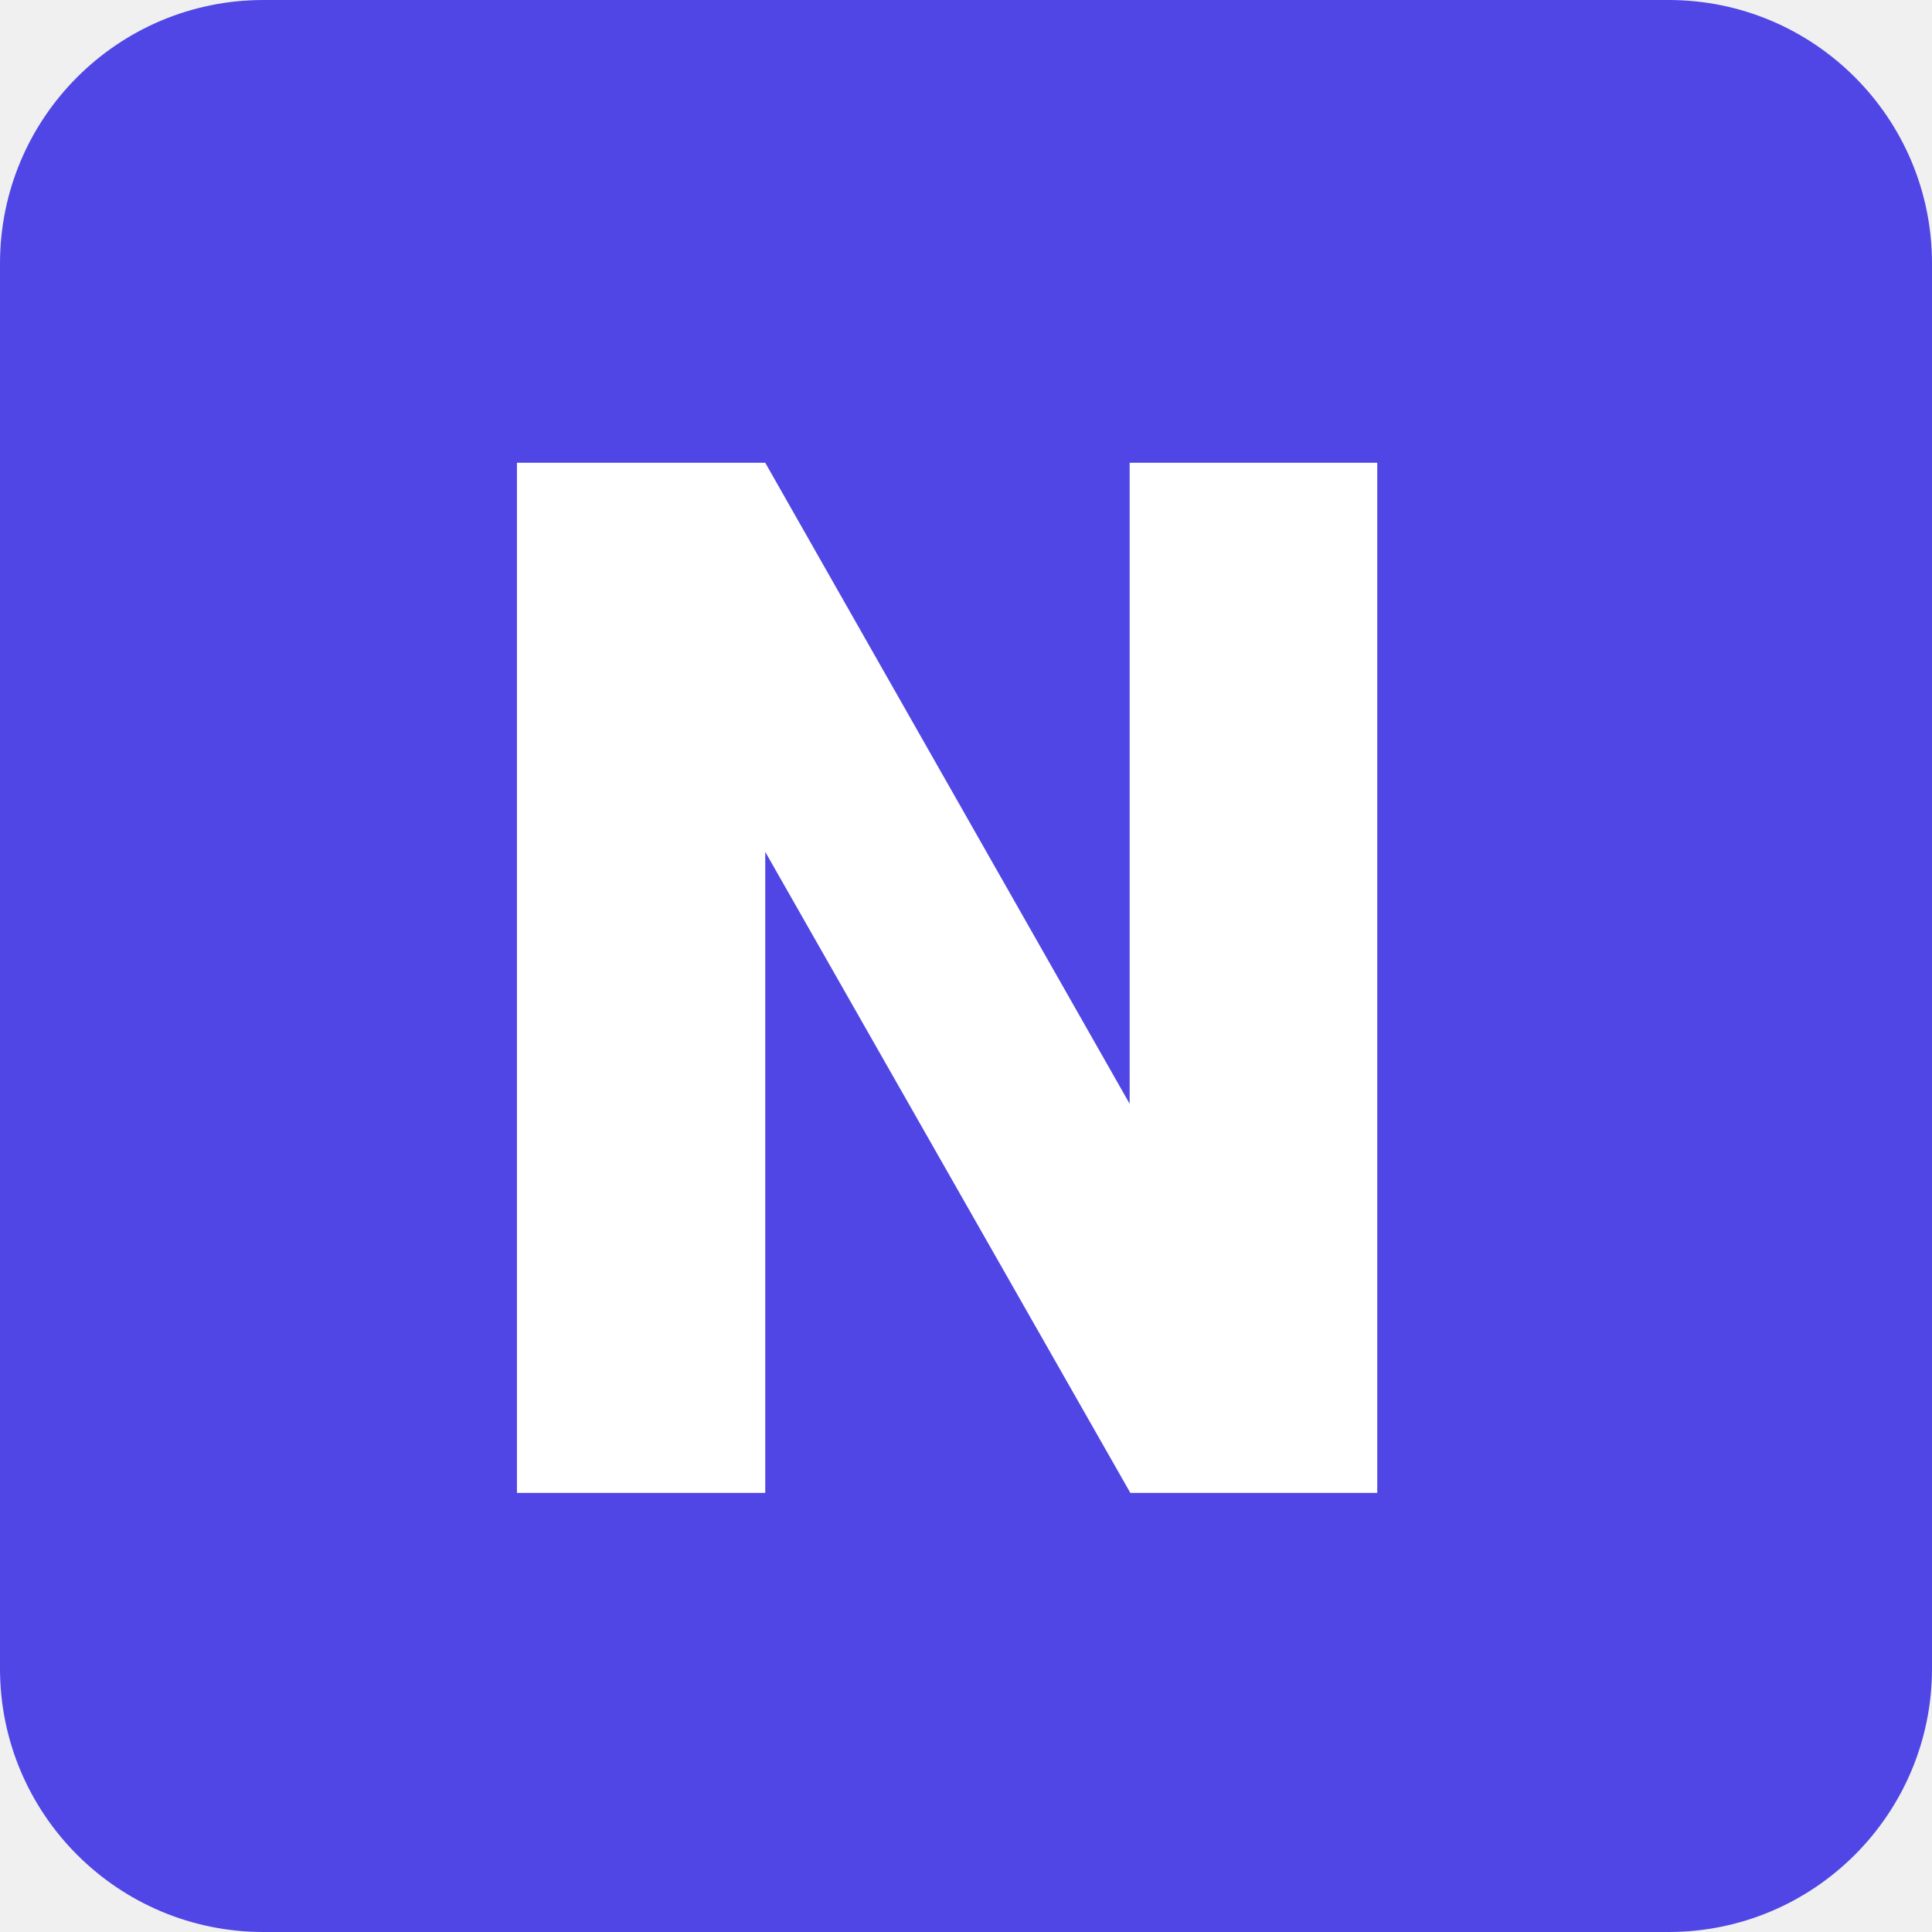
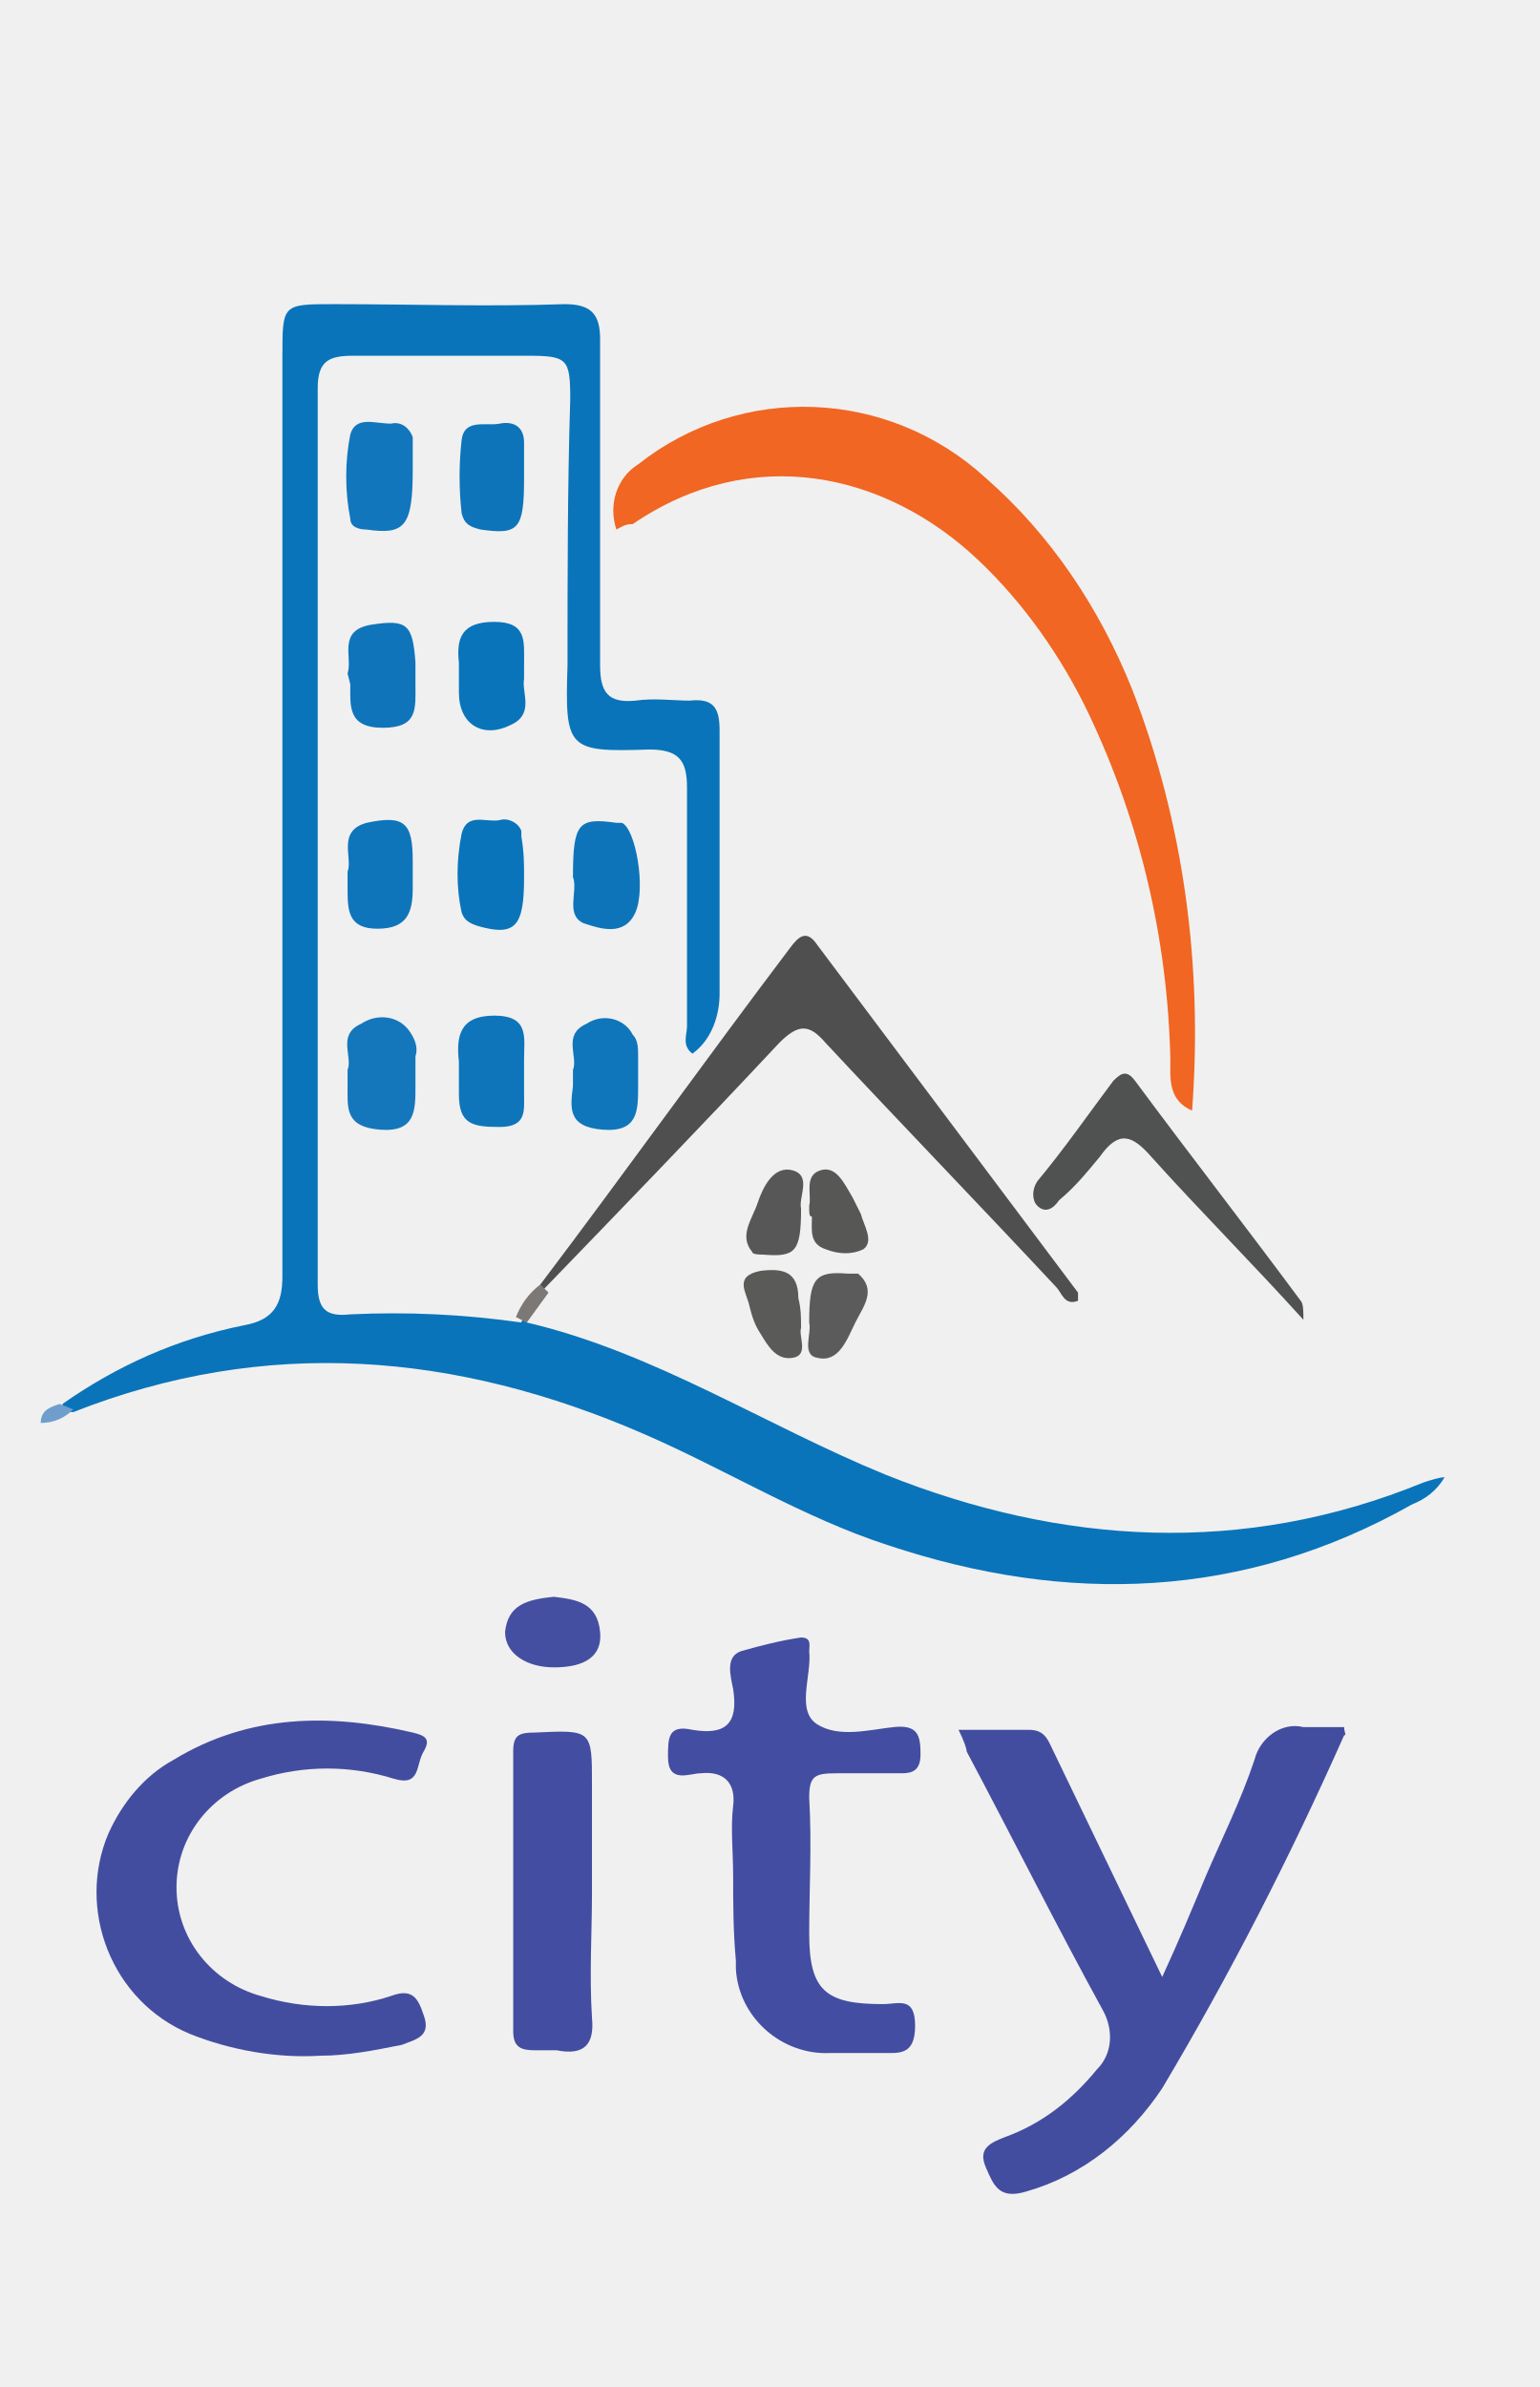
- <svg xmlns="http://www.w3.org/2000/svg" width="44" height="44" viewBox="0 0 44 44" fill="none">
-   <rect width="44" height="44" rx="6" fill="#4F46E5" />
-   <path d="M31.366 34H25.743L17.428 19.401V34H11.773V10.539H17.428L25.727 25.138V10.539H31.366V34Z" fill="white" />
+ <svg xmlns="http://www.w3.org/2000/svg" version="1.1" id="Layer_1" x="0px" y="0px" viewBox="0 0 56.7 87.9" style="enable-background:new 0 0 56.7 87.9;" xml:space="preserve">
+   <style type="text/css">
+ 	.st0{fill:#0974BA;}
+ 	.st1{fill:#434DA0;}
+ 	.st2{fill:#F16622;}
+ 	.st3{fill:#434DA1;}
+ 	.st4{fill:#4F4F4F;}
+ 	.st5{fill:#505151;}
+ 	.st6{fill:#1477BC;}
+ 	.st7{fill:#0F76BB;}
+ 	.st8{fill:#0E74BA;}
+ 	.st9{fill:#0E75BB;}
+ 	.st10{fill:#1176BC;}
+ 	.st11{fill:#1074BB;}
+ 	.st12{fill:#0D74BA;}
+ 	.st13{fill:#0A74BA;}
+ 	.st14{fill:#454FA1;}
+ 	.st15{fill:#5C5B5B;}
+ 	.st16{fill:#5A5A59;}
+ 	.st17{fill:#575756;}
+ 	.st18{fill:#575757;}
+ 	.st19{fill:#7B7875;}
+ 	.st20{fill:#6F9ECC;}
+ </style>
+   <g>
+     <g id="Layer_1-2">
+       <path class="st0" d="M19.4,48.7c4.7,1.1,8.8,3.8,13.2,5.6c6.5,2.6,13.2,3,19.8,0.3c0.3-0.1,0.6-0.2,0.8-0.2    c-0.3,0.5-0.7,0.8-1.2,1c-6.2,3.5-12.7,3.7-19.3,1.5c-3.1-1-6-2.8-9-4.1c-6.9-3-13.9-3.6-21-0.8C2.5,52,2.3,52,2.3,51.7    c2-1.4,4.2-2.4,6.7-2.9c1.1-0.2,1.4-0.8,1.4-1.8c0-11.3,0-22.6,0-33.9c0-1.9,0-1.9,1.9-1.9c2.8,0,5.7,0.1,8.5,0    c1,0,1.3,0.4,1.3,1.3c0,4,0,8,0,12c0,1,0.3,1.4,1.3,1.3c0.7-0.1,1.4,0,2,0c0.9-0.1,1.1,0.3,1.1,1.1c0,3.2,0,6.5,0,9.7    c0,0.8-0.3,1.7-1,2.2c-0.4-0.3-0.2-0.7-0.2-1c0-2.9,0-5.8,0-8.8c0-1-0.3-1.4-1.4-1.4c-3,0.1-3.1,0-3-3.1c0-3.3,0-6.6,0.1-9.8    c0-1.5-0.1-1.6-1.6-1.6c-2.1,0-4.2,0-6.4,0c-0.9,0-1.3,0.2-1.3,1.2c0,11,0,22,0,33c0,0.9,0.3,1.2,1.2,1.1c2.1-0.1,4.2,0,6.3,0.3    C19.2,48.6,19.3,48.6,19.4,48.7z" />
+       <path class="st1" d="M35.3,63.7c1,0,1.8,0,2.6,0c0.6,0,0.7,0.4,0.9,0.8l4,8.3c0.6-1.3,1.1-2.5,1.6-3.7c0.6-1.4,1.3-2.8,1.8-4.3    c0.2-0.8,1-1.4,1.8-1.2c0,0,0,0,0,0c0.5,0,1,0,1.5,0c0,0.2,0.1,0.3,0,0.3c-2,4.5-4.2,8.8-6.7,13c-1.2,1.8-2.9,3.2-5,3.8    c-1,0.3-1.2-0.2-1.5-0.9s0.2-0.9,0.7-1.1c1.4-0.5,2.5-1.4,3.4-2.5c0.6-0.6,0.6-1.5,0.2-2.2c-1.7-3.1-3.3-6.3-5-9.5    C35.6,64.4,35.5,64.1,35.3,63.7z" />
+       <path class="st2" d="M22.7,19.5c-0.3-0.9,0-1.9,0.8-2.4c3.8-3,9.2-2.8,12.8,0.5c2.4,2.1,4.2,4.8,5.4,7.8    c1.9,4.9,2.6,10.2,2.2,15.5c-0.9-0.4-0.8-1.2-0.8-1.9c-0.1-4.4-1.1-8.7-3-12.7c-1-2.1-2.4-4.1-4.1-5.7c-3.4-3.2-8.3-4.3-12.7-1.3    C23,19.3,22.9,19.4,22.7,19.5z" />
+       <path class="st3" d="M27,69.1c0-0.9-0.1-1.8,0-2.6s-0.3-1.3-1.2-1.2c-0.4,0-1.2,0.4-1.2-0.6c0-0.7,0-1.2,0.9-1    c1.2,0.2,1.7-0.2,1.5-1.5c-0.1-0.5-0.3-1.2,0.3-1.4c0.7-0.2,1.5-0.4,2.2-0.5c0.4,0,0.3,0.3,0.3,0.5c0.1,0.9-0.5,2.2,0.3,2.7    s1.9,0.2,2.8,0.1s1,0.3,1,1c0,0.6-0.3,0.7-0.7,0.7c-0.8,0-1.6,0-2.4,0s-1,0.1-1,0.9c0.1,1.7,0,3.4,0,5c0,2.1,0.6,2.6,2.7,2.6    c0.6,0,1.2-0.3,1.2,0.8s-0.6,1-1.2,1c-0.6,0-1.3,0-1.9,0c-1.8,0.1-3.4-1.3-3.5-3.1c0-0.1,0-0.2,0-0.3C27,71.1,27,70.1,27,69.1z" />
+       <path class="st1" d="M11.8,75.7c-1.6,0.1-3.3-0.2-4.8-0.8c-2.9-1.2-4.2-4.6-3-7.4c0.5-1.1,1.3-2.1,2.4-2.7c2.8-1.7,5.8-1.7,8.8-1    c0.4,0.1,0.7,0.2,0.4,0.7s-0.1,1.3-1.1,1c-1.6-0.5-3.3-0.5-4.9,0c-1.8,0.5-3.1,2.1-3.1,4c0,1.9,1.3,3.5,3.1,4    c1.6,0.5,3.3,0.5,4.8,0c0.8-0.3,1,0.1,1.2,0.7c0.3,0.8-0.3,0.9-0.8,1.1C13.8,75.5,12.8,75.7,11.8,75.7z" />
+       <path class="st4" d="M19.9,47.3C23,43.2,26,39,29.1,34.9c0.3-0.4,0.6-0.7,1-0.1l9.6,12.8c0,0,0,0.1,0,0.3    c-0.5,0.2-0.6-0.3-0.8-0.5c-2.8-3-5.7-6-8.5-9c-0.6-0.7-1-0.7-1.7,0c-2.9,3.1-5.8,6.1-8.7,9.1C19.9,47.6,19.8,47.5,19.9,47.3z" />
+       <path class="st3" d="M21.8,69.7c0,1.5-0.1,3,0,4.6c0.1,1-0.3,1.4-1.3,1.2c-0.3,0-0.6,0-0.8,0c-0.5,0-0.8-0.1-0.8-0.7    c0-3.4,0-6.9,0-10.3c0-0.6,0.2-0.7,0.8-0.7c2.1-0.1,2.1-0.1,2.1,1.9L21.8,69.7z" />
+       <path class="st5" d="M48,48.6c-1.9-2.1-3.8-4-5.6-6c-0.7-0.8-1.2-1-1.9,0c-0.5,0.6-0.9,1.1-1.5,1.6c-0.2,0.3-0.5,0.5-0.8,0.2    c-0.2-0.2-0.2-0.6,0-0.9c1-1.2,1.9-2.5,2.8-3.7c0.3-0.3,0.5-0.4,0.8,0c2,2.7,4.1,5.4,6.1,8.1C48,48,48,48.3,48,48.6z" />
+       <path class="st6" d="M12.8,39.4c0.2-0.5-0.4-1.3,0.5-1.7c0.6-0.4,1.4-0.3,1.8,0.3c0.2,0.3,0.3,0.6,0.2,0.9c0,0.4,0,0.7,0,1.1    c0,0.9,0,1.7-1.3,1.6s-1.2-0.8-1.2-1.6L12.8,39.4z" />
+       <path class="st7" d="M21.1,39.4c0.2-0.5-0.4-1.3,0.5-1.7c0.6-0.4,1.4-0.2,1.7,0.4c0.2,0.2,0.2,0.5,0.2,0.8c0,0.3,0,0.7,0,1.1    c0,0.9,0,1.7-1.3,1.6s-1.2-0.8-1.1-1.6C21.1,39.8,21.1,39.6,21.1,39.4z" />
+       <path class="st8" d="M21.1,32.3c0-2,0.2-2.2,1.6-2c0.1,0,0.2,0,0.2,0c0.5,0.2,0.9,2.4,0.5,3.3s-1.3,0.6-1.9,0.4    C20.8,33.7,21.3,32.8,21.1,32.3z" />
+       <path class="st9" d="M12.8,32.1c0.2-0.5-0.4-1.5,0.7-1.8c1.4-0.3,1.7,0,1.7,1.4c0,0.3,0,0.6,0,1c0,0.9-0.2,1.5-1.3,1.5    s-1.1-0.7-1.1-1.5L12.8,32.1z" />
+       <path class="st10" d="M15.2,17.3c0,2.1-0.3,2.4-1.7,2.2c-0.3,0-0.6-0.1-0.6-0.4c-0.2-1-0.2-2.1,0-3.1c0.2-0.7,0.9-0.4,1.5-0.4    c0.4-0.1,0.7,0.2,0.8,0.5c0,0.1,0,0.1,0,0.2C15.2,16.8,15.2,17.2,15.2,17.3z" />
+       <path class="st11" d="M12.8,24.8c0.2-0.6-0.4-1.6,0.9-1.8s1.5,0,1.6,1.4c0,0.3,0,0.6,0,0.8c0,0.9,0.1,1.6-1.2,1.6    s-1.2-0.8-1.2-1.6L12.8,24.8z" />
+       <path class="st9" d="M19.3,39.6v0.7c0,0.6,0.1,1.2-0.9,1.2s-1.5-0.1-1.5-1.2c0-0.4,0-0.8,0-1.2c-0.1-0.9,0-1.7,1.3-1.7    s1.1,0.8,1.1,1.6V39.6z" />
+       <path class="st12" d="M19.3,17.6c0,1.9-0.2,2.1-1.6,1.9c-0.4-0.1-0.6-0.2-0.7-0.6c-0.1-0.9-0.1-1.8,0-2.7c0.1-0.8,0.9-0.5,1.4-0.6    s0.9,0.1,0.9,0.7C19.3,16.9,19.3,17.2,19.3,17.6z" />
+       <path class="st13" d="M19.3,32.3c0,1.8-0.3,2.2-1.7,1.8c-0.3-0.1-0.5-0.2-0.6-0.5c-0.2-0.9-0.2-1.9,0-2.9c0.2-0.8,0.9-0.4,1.4-0.5    c0.3-0.1,0.7,0.1,0.8,0.4c0,0.1,0,0.1,0,0.2C19.3,31.4,19.3,31.8,19.3,32.3z" />
+       <path class="st14" d="M20.4,58.8c0.8,0.1,1.6,0.2,1.7,1.3s-0.9,1.3-1.7,1.3c-1,0-1.8-0.5-1.8-1.3C18.7,59.1,19.4,58.9,20.4,58.8z" />
+       <path class="st0" d="M19.3,25c-0.1,0.5,0.4,1.3-0.5,1.7c-1,0.5-1.9,0-1.9-1.2c0-0.4,0-0.7,0-1.1c-0.1-0.9,0.1-1.5,1.3-1.5    s1.1,0.7,1.1,1.5L19.3,25z" />
+       <path class="st15" d="M29.8,48.7c0-1.6,0.2-1.9,1.4-1.8c0.1,0,0.3,0,0.4,0c0.7,0.6,0.2,1.2-0.1,1.8s-0.6,1.5-1.4,1.3    C29.5,49.9,29.9,49.1,29.8,48.7z" />
+       <path class="st16" d="M29.5,48.9c-0.1,0.3,0.3,1-0.3,1.1s-0.9-0.4-1.2-0.9c-0.2-0.3-0.3-0.6-0.4-1c-0.1-0.5-0.6-1.1,0.4-1.3    c0.8-0.1,1.4,0,1.4,1C29.5,48.2,29.5,48.5,29.5,48.9z" />
+       <path class="st17" d="M29.8,44.4c0.1-0.4-0.2-1.1,0.4-1.3s0.9,0.5,1.2,1c0.1,0.2,0.2,0.4,0.3,0.6c0.1,0.4,0.5,1,0.1,1.3    c-0.4,0.2-0.9,0.2-1.4,0c-0.6-0.2-0.5-0.7-0.5-1.2C29.8,44.8,29.8,44.7,29.8,44.4z" />
+       <path class="st18" d="M29.5,44.5c0,1.6-0.2,1.8-1.4,1.7c-0.1,0-0.4,0-0.4-0.1c-0.5-0.6,0-1.2,0.2-1.8s0.6-1.4,1.3-1.2    S29.4,44.1,29.5,44.5z" />
+       <path class="st19" d="M19.9,47.3l0.3,0.3l-0.8,1.1L19,48.5C19.2,48,19.5,47.6,19.9,47.3z" />
+       <path class="st20" d="M2.2,51.7l0.5,0.2c-0.3,0.3-0.7,0.5-1.2,0.5C1.5,51.9,1.9,51.8,2.2,51.7z" />
+     </g>
+   </g>
</svg>
